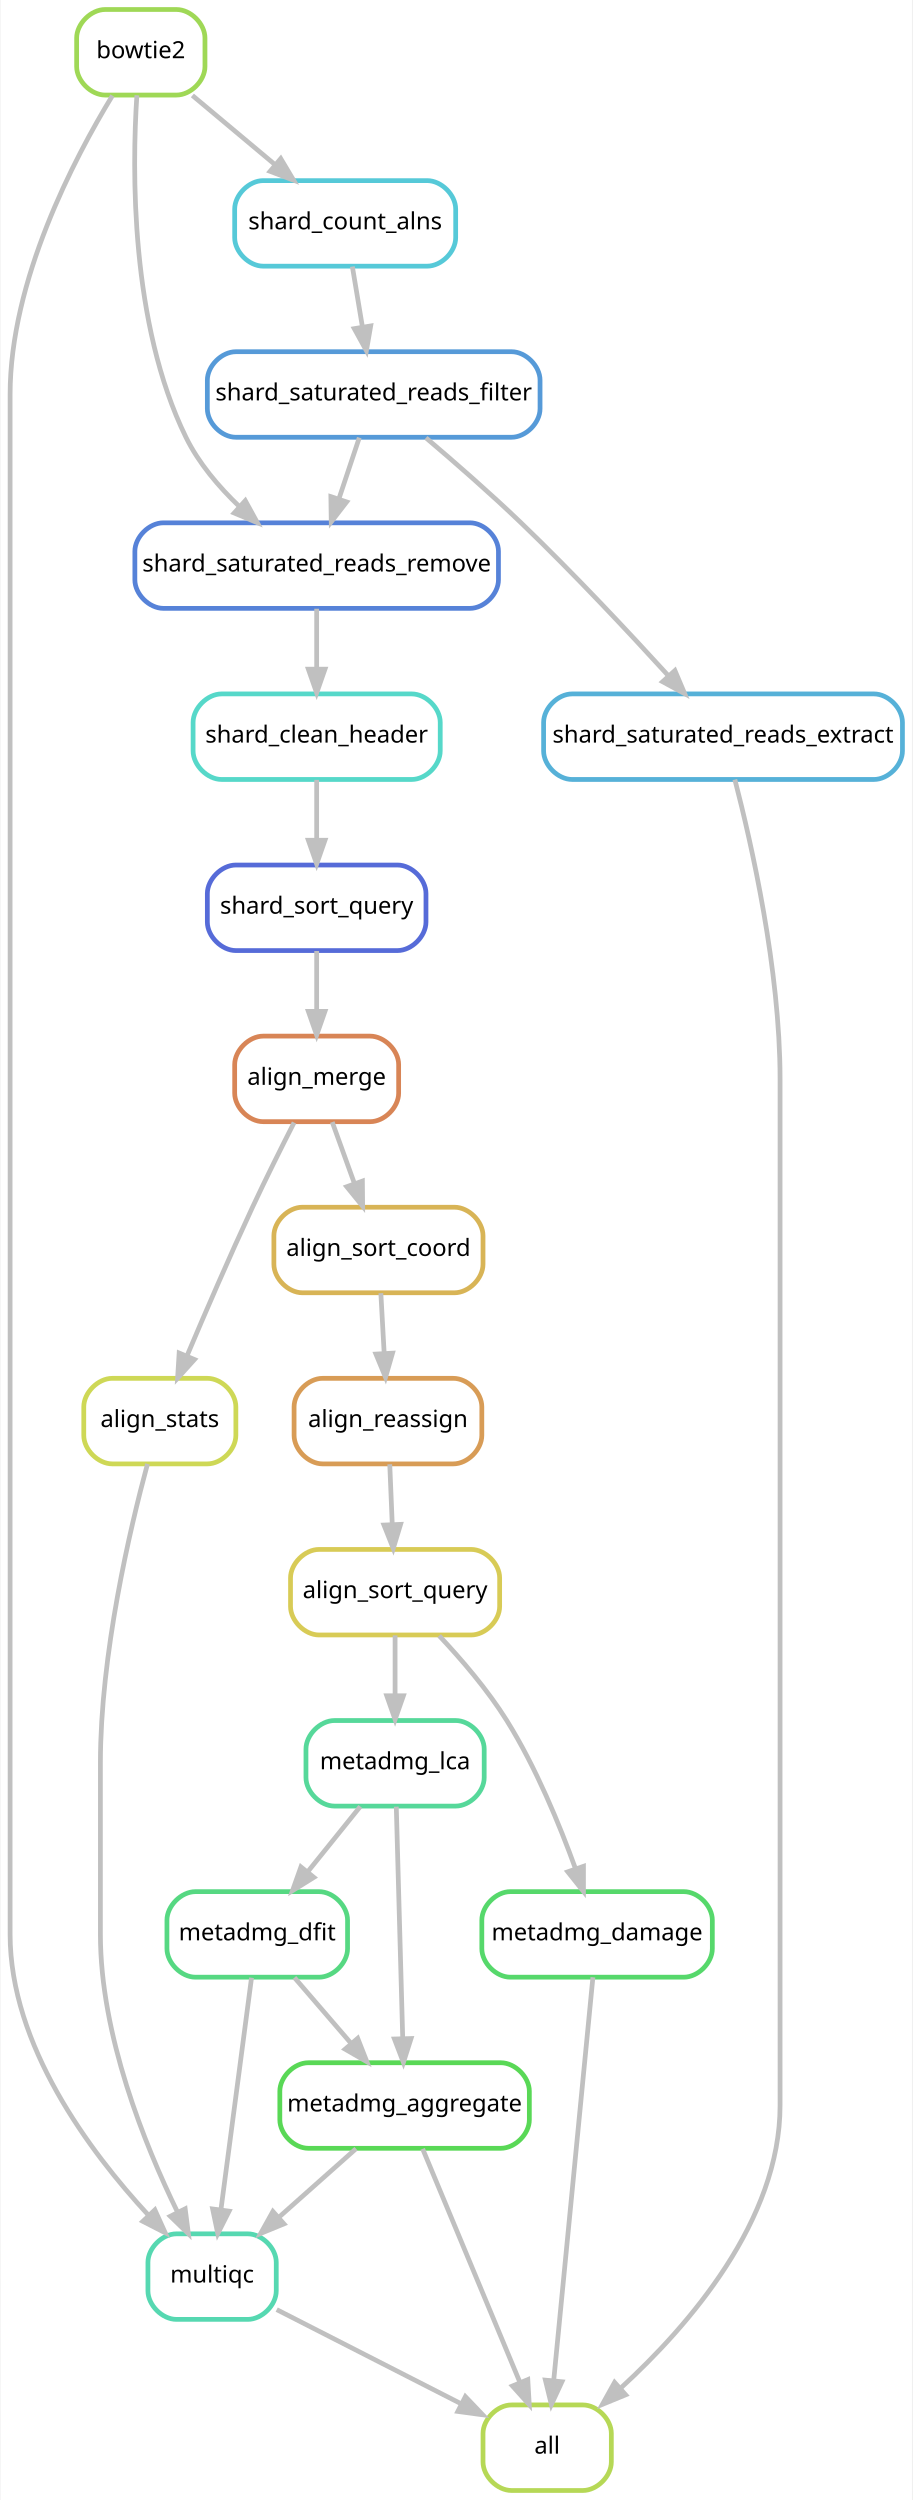
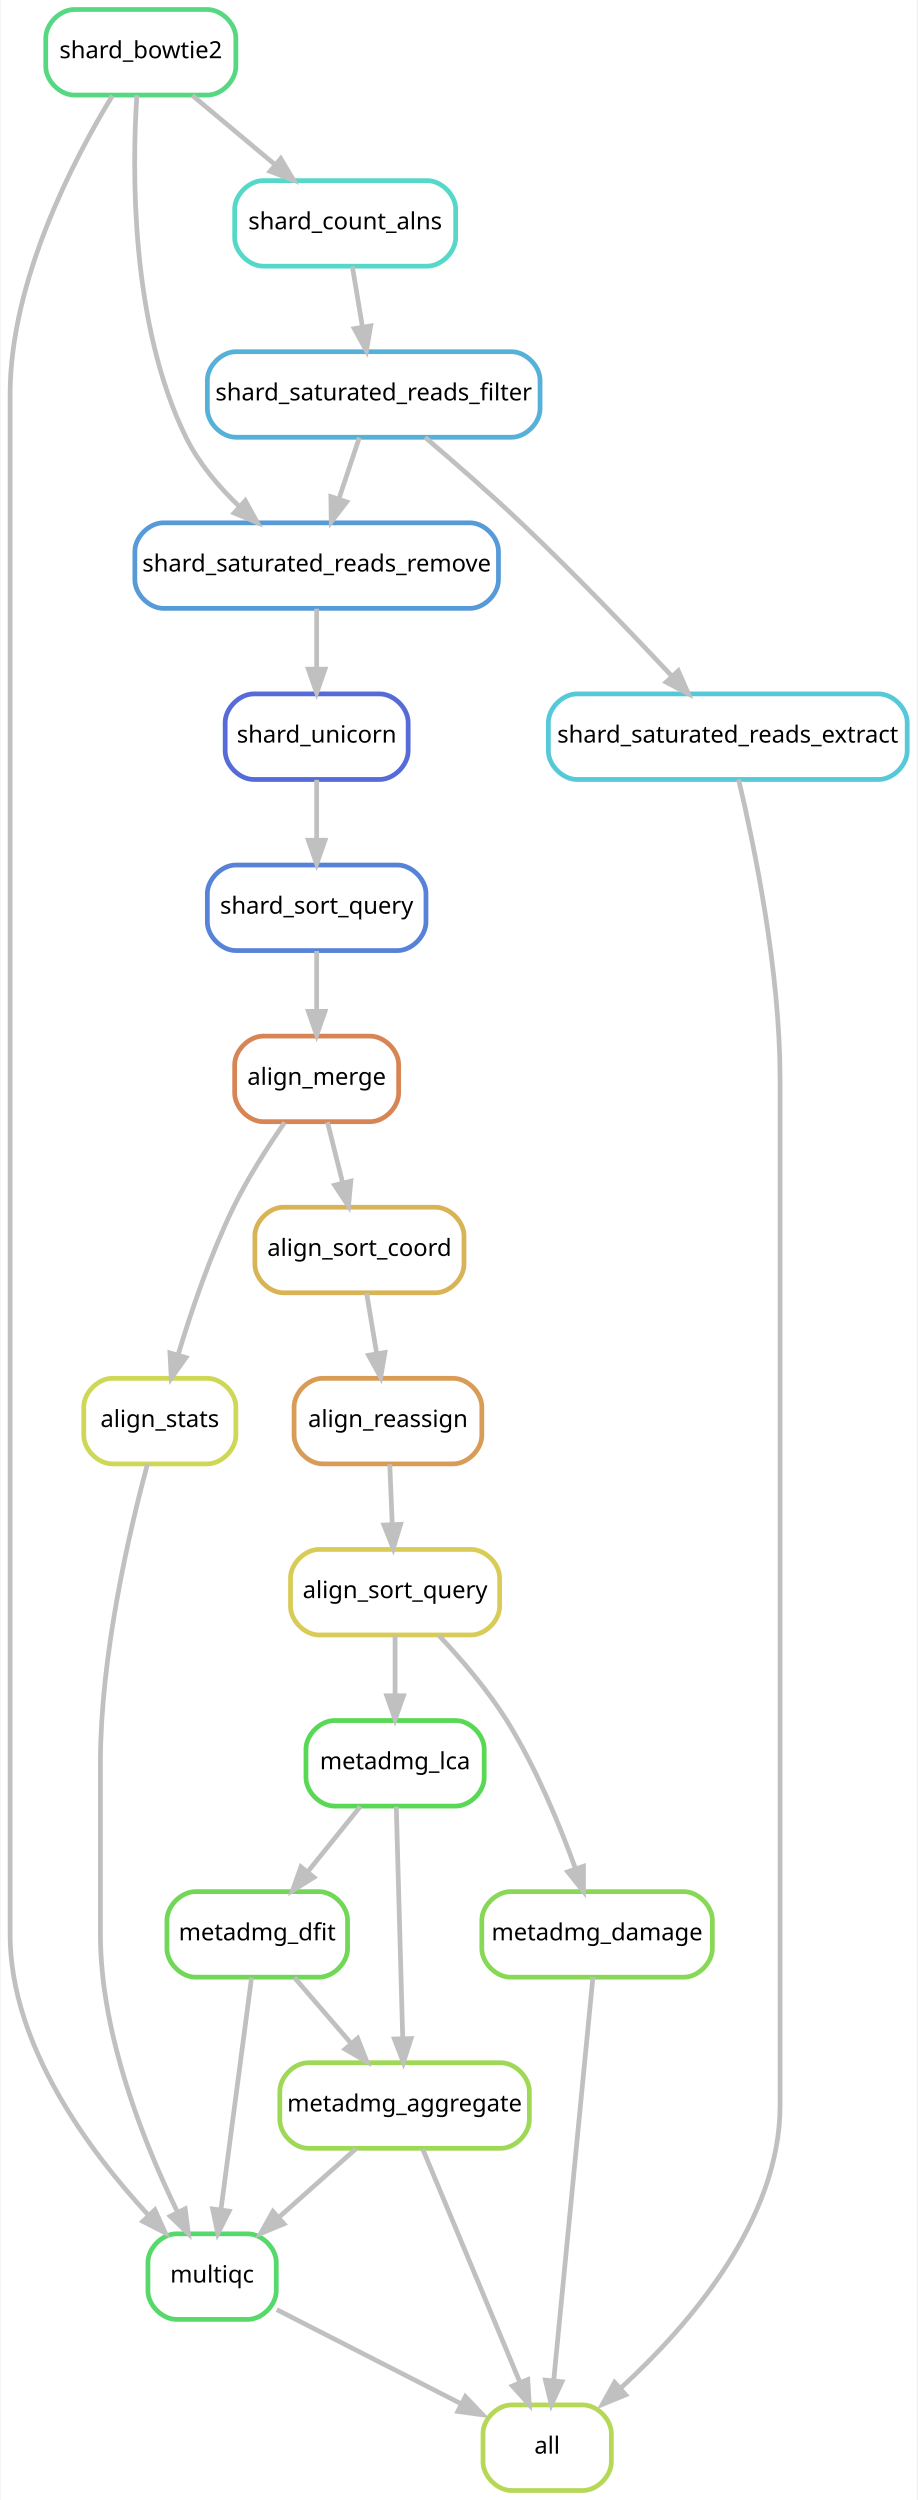
- <svg xmlns="http://www.w3.org/2000/svg" width="384pt" height="1052pt" viewBox="0.00 0.00 383.50 1052.00">
+ <svg xmlns="http://www.w3.org/2000/svg" width="386pt" height="1052pt" viewBox="0.00 0.00 385.50 1052.00">
  <g id="graph0" class="graph" transform="scale(1 1) rotate(0) translate(4 1048)">
-     <polygon fill="#ffffff" stroke="transparent" points="-4,4 -4,-1048 379.5,-1048 379.5,4 -4,4" />
+     <polygon fill="#ffffff" stroke="transparent" points="-4,4 -4,-1048 381.5,-1048 381.5,4 -4,4" />
    <g id="node1" class="node">
      <path fill="none" stroke="#b6d856" stroke-width="2" d="M241,-36C241,-36 211,-36 211,-36 205,-36 199,-30 199,-24 199,-24 199,-12 199,-12 199,-6 205,0 211,0 211,0 241,0 241,0 247,0 253,-6 253,-12 253,-12 253,-24 253,-24 253,-30 247,-36 241,-36" />
      <text text-anchor="middle" x="226" y="-15.5" font-family="sans" font-size="10.00" fill="#000000">all</text>
    </g>
    <g id="node2" class="node">
-       <path fill="none" stroke="#56d8b1" stroke-width="2" d="M100,-108C100,-108 70,-108 70,-108 64,-108 58,-102 58,-96 58,-96 58,-84 58,-84 58,-78 64,-72 70,-72 70,-72 100,-72 100,-72 106,-72 112,-78 112,-84 112,-84 112,-96 112,-96 112,-102 106,-108 100,-108" />
+       <path fill="none" stroke="#56d86b" stroke-width="2" d="M100,-108C100,-108 70,-108 70,-108 64,-108 58,-102 58,-96 58,-96 58,-84 58,-84 58,-78 64,-72 70,-72 70,-72 100,-72 100,-72 106,-72 112,-78 112,-84 112,-84 112,-96 112,-96 112,-102 106,-108 100,-108" />
      <text text-anchor="middle" x="85" y="-87.5" font-family="sans" font-size="10.00" fill="#000000">multiqc</text>
    </g>
-     <g id="edge1" class="edge">
+     <g id="edge4" class="edge">
      <path fill="none" stroke="#c0c0c0" stroke-width="2" d="M112.186,-76.118C134.228,-64.862 165.493,-48.897 189.678,-36.547" />
      <polygon fill="#c0c0c0" stroke="#c0c0c0" stroke-width="2" points="191.583,-39.505 198.897,-31.84 188.399,-33.27 191.583,-39.505" />
    </g>
    <g id="node3" class="node">
-       <path fill="none" stroke="#9fd856" stroke-width="2" d="M70,-1044C70,-1044 40,-1044 40,-1044 34,-1044 28,-1038 28,-1032 28,-1032 28,-1020 28,-1020 28,-1014 34,-1008 40,-1008 40,-1008 70,-1008 70,-1008 76,-1008 82,-1014 82,-1020 82,-1020 82,-1032 82,-1032 82,-1038 76,-1044 70,-1044" />
-       <text text-anchor="middle" x="55" y="-1023.5" font-family="sans" font-size="10.00" fill="#000000">bowtie2</text>
+       <path fill="none" stroke="#56d882" stroke-width="2" d="M83,-1044C83,-1044 27,-1044 27,-1044 21,-1044 15,-1038 15,-1032 15,-1032 15,-1020 15,-1020 15,-1014 21,-1008 27,-1008 27,-1008 83,-1008 83,-1008 89,-1008 95,-1014 95,-1020 95,-1020 95,-1032 95,-1032 95,-1038 89,-1044 83,-1044" />
+       <text text-anchor="middle" x="55" y="-1023.5" font-family="sans" font-size="10.00" fill="#000000">shard_bowtie2</text>
    </g>
-     <g id="edge6" class="edge">
+     <g id="edge5" class="edge">
      <path fill="none" stroke="#c0c0c0" stroke-width="2" d="M43.066,-1007.755C26.89,-981.219 0,-929.903 0,-882 0,-882 0,-882 0,-234 0,-187.497 33.281,-142.809 58.193,-115.872" />
      <polygon fill="#c0c0c0" stroke="#c0c0c0" stroke-width="2" points="60.921,-118.084 65.286,-108.43 55.853,-113.254 60.921,-118.084" />
    </g>
    <g id="node8" class="node">
-       <path fill="none" stroke="#5682d8" stroke-width="2" d="M193.5,-828C193.5,-828 64.5,-828 64.5,-828 58.5,-828 52.5,-822 52.5,-816 52.5,-816 52.5,-804 52.5,-804 52.5,-798 58.5,-792 64.5,-792 64.5,-792 193.5,-792 193.5,-792 199.5,-792 205.5,-798 205.5,-804 205.5,-804 205.5,-816 205.5,-816 205.5,-822 199.5,-828 193.5,-828" />
+       <path fill="none" stroke="#569ad8" stroke-width="2" d="M193.5,-828C193.5,-828 64.5,-828 64.5,-828 58.5,-828 52.5,-822 52.5,-816 52.5,-816 52.5,-804 52.5,-804 52.5,-798 58.5,-792 64.5,-792 64.5,-792 193.5,-792 193.5,-792 199.5,-792 205.5,-798 205.5,-804 205.5,-804 205.5,-816 205.5,-816 205.5,-822 199.5,-828 193.5,-828" />
      <text text-anchor="middle" x="129" y="-807.5" font-family="sans" font-size="10.00" fill="#000000">shard_saturated_reads_remove</text>
    </g>
-     <g id="edge14" class="edge">
+     <g id="edge13" class="edge">
      <path fill="none" stroke="#c0c0c0" stroke-width="2" d="M53.351,-1007.901C51.307,-976.764 50.572,-911.806 74,-864 79.329,-853.126 87.763,-843.192 96.441,-834.893" />
      <polygon fill="#c0c0c0" stroke="#c0c0c0" stroke-width="2" points="98.966,-837.329 104.057,-828.038 94.283,-832.126 98.966,-837.329" />
    </g>
    <g id="node10" class="node">
-       <path fill="none" stroke="#56c9d8" stroke-width="2" d="M175.5,-972C175.5,-972 106.5,-972 106.5,-972 100.5,-972 94.5,-966 94.5,-960 94.5,-960 94.5,-948 94.5,-948 94.5,-942 100.5,-936 106.5,-936 106.5,-936 175.5,-936 175.5,-936 181.5,-936 187.5,-942 187.5,-948 187.5,-948 187.5,-960 187.5,-960 187.5,-966 181.5,-972 175.5,-972" />
+       <path fill="none" stroke="#56d8c9" stroke-width="2" d="M175.5,-972C175.5,-972 106.5,-972 106.5,-972 100.5,-972 94.5,-966 94.5,-960 94.5,-960 94.5,-948 94.5,-948 94.5,-942 100.5,-936 106.5,-936 106.5,-936 175.5,-936 175.5,-936 181.5,-936 187.5,-942 187.5,-948 187.5,-948 187.5,-960 187.5,-960 187.5,-966 181.5,-972 175.5,-972" />
      <text text-anchor="middle" x="141" y="-951.5" font-family="sans" font-size="10.00" fill="#000000">shard_count_alns</text>
    </g>
    <g id="edge16" class="edge">
      <path fill="none" stroke="#c0c0c0" stroke-width="2" d="M76.701,-1007.831C87.192,-999.048 99.945,-988.371 111.319,-978.849" />
      <polygon fill="#c0c0c0" stroke="#c0c0c0" stroke-width="2" points="113.885,-981.266 119.305,-972.163 109.391,-975.899 113.885,-981.266" />
    </g>
    <g id="node4" class="node">
      <path fill="none" stroke="#ced856" stroke-width="2" d="M83,-468C83,-468 43,-468 43,-468 37,-468 31,-462 31,-456 31,-456 31,-444 31,-444 31,-438 37,-432 43,-432 43,-432 83,-432 83,-432 89,-432 95,-438 95,-444 95,-444 95,-456 95,-456 95,-462 89,-468 83,-468" />
      <text text-anchor="middle" x="63" y="-447.5" font-family="sans" font-size="10.00" fill="#000000">align_stats</text>
    </g>
-     <g id="edge8" class="edge">
+     <g id="edge7" class="edge">
      <path fill="none" stroke="#c0c0c0" stroke-width="2" d="M57.82,-431.989C50.497,-404.895 38,-351.927 38,-306 38,-306 38,-306 38,-234 38,-191.656 56.593,-145.612 70.391,-117.273" />
      <polygon fill="#c0c0c0" stroke="#c0c0c0" stroke-width="2" points="73.675,-118.53 75.032,-108.023 67.419,-115.391 73.675,-118.53" />
    </g>
    <g id="node5" class="node">
      <path fill="none" stroke="#d88556" stroke-width="2" d="M151.5,-612C151.5,-612 106.5,-612 106.5,-612 100.5,-612 94.5,-606 94.5,-600 94.5,-600 94.5,-588 94.5,-588 94.5,-582 100.5,-576 106.5,-576 106.5,-576 151.5,-576 151.5,-576 157.5,-576 163.5,-582 163.5,-588 163.5,-588 163.5,-600 163.5,-600 163.5,-606 157.5,-612 151.5,-612" />
      <text text-anchor="middle" x="129" y="-591.5" font-family="sans" font-size="10.00" fill="#000000">align_merge</text>
    </g>
    <g id="edge9" class="edge">
-       <path fill="none" stroke="#c0c0c0" stroke-width="2" d="M119.501,-575.627C114.209,-565.238 107.581,-551.97 102,-540 92.285,-519.164 81.971,-495.276 74.391,-477.348" />
-       <polygon fill="#c0c0c0" stroke="#c0c0c0" stroke-width="2" points="77.587,-475.919 70.483,-468.059 71.135,-478.634 77.587,-475.919" />
+       <path fill="none" stroke="#c0c0c0" stroke-width="2" d="M115.52,-575.668C108.469,-565.512 100.068,-552.454 94,-540 84.212,-519.912 76.116,-495.937 70.654,-477.784" />
+       <polygon fill="#c0c0c0" stroke="#c0c0c0" stroke-width="2" points="73.989,-476.718 67.824,-468.102 67.27,-478.682 73.989,-476.718" />
    </g>
    <g id="node15" class="node">
-       <path fill="none" stroke="#d8b456" stroke-width="2" d="M187,-540C187,-540 123,-540 123,-540 117,-540 111,-534 111,-528 111,-528 111,-516 111,-516 111,-510 117,-504 123,-504 123,-504 187,-504 187,-504 193,-504 199,-510 199,-516 199,-516 199,-528 199,-528 199,-534 193,-540 187,-540" />
-       <text text-anchor="middle" x="155" y="-519.5" font-family="sans" font-size="10.00" fill="#000000">align_sort_coord</text>
+       <path fill="none" stroke="#d8b456" stroke-width="2" d="M179,-540C179,-540 115,-540 115,-540 109,-540 103,-534 103,-528 103,-528 103,-516 103,-516 103,-510 109,-504 115,-504 115,-504 179,-504 179,-504 185,-504 191,-510 191,-516 191,-516 191,-528 191,-528 191,-534 185,-540 179,-540" />
+       <text text-anchor="middle" x="147" y="-519.5" font-family="sans" font-size="10.00" fill="#000000">align_sort_coord</text>
    </g>
    <g id="edge21" class="edge">
-       <path fill="none" stroke="#c0c0c0" stroke-width="2" d="M135.561,-575.831C138.403,-567.962 141.794,-558.571 144.942,-549.853" />
-       <polygon fill="#c0c0c0" stroke="#c0c0c0" stroke-width="2" points="148.246,-551.008 148.351,-540.413 141.662,-548.63 148.246,-551.008" />
+       <path fill="none" stroke="#c0c0c0" stroke-width="2" d="M133.542,-575.831C135.488,-568.046 137.807,-558.773 139.966,-550.135" />
+       <polygon fill="#c0c0c0" stroke="#c0c0c0" stroke-width="2" points="143.367,-550.964 142.397,-540.413 136.576,-549.266 143.367,-550.964" />
    </g>
    <g id="node6" class="node">
-       <path fill="none" stroke="#566bd8" stroke-width="2" d="M163,-684C163,-684 95,-684 95,-684 89,-684 83,-678 83,-672 83,-672 83,-660 83,-660 83,-654 89,-648 95,-648 95,-648 163,-648 163,-648 169,-648 175,-654 175,-660 175,-660 175,-672 175,-672 175,-678 169,-684 163,-684" />
+       <path fill="none" stroke="#5682d8" stroke-width="2" d="M163,-684C163,-684 95,-684 95,-684 89,-684 83,-678 83,-672 83,-672 83,-660 83,-660 83,-654 89,-648 95,-648 95,-648 163,-648 163,-648 169,-648 175,-654 175,-660 175,-660 175,-672 175,-672 175,-678 169,-684 163,-684" />
      <text text-anchor="middle" x="129" y="-663.5" font-family="sans" font-size="10.00" fill="#000000">shard_sort_query</text>
    </g>
    <g id="edge10" class="edge">
      <path fill="none" stroke="#c0c0c0" stroke-width="2" d="M129,-647.831C129,-640.131 129,-630.974 129,-622.417" />
      <polygon fill="#c0c0c0" stroke="#c0c0c0" stroke-width="2" points="132.5,-622.413 129,-612.413 125.5,-622.413 132.5,-622.413" />
    </g>
    <g id="node7" class="node">
-       <path fill="none" stroke="#56d8c9" stroke-width="2" d="M169,-756C169,-756 89,-756 89,-756 83,-756 77,-750 77,-744 77,-744 77,-732 77,-732 77,-726 83,-720 89,-720 89,-720 169,-720 169,-720 175,-720 181,-726 181,-732 181,-732 181,-744 181,-744 181,-750 175,-756 169,-756" />
-       <text text-anchor="middle" x="129" y="-735.5" font-family="sans" font-size="10.00" fill="#000000">shard_clean_header</text>
+       <path fill="none" stroke="#566bd8" stroke-width="2" d="M155.5,-756C155.5,-756 102.5,-756 102.5,-756 96.5,-756 90.5,-750 90.5,-744 90.5,-744 90.5,-732 90.5,-732 90.5,-726 96.5,-720 102.5,-720 102.5,-720 155.5,-720 155.5,-720 161.5,-720 167.5,-726 167.5,-732 167.5,-732 167.5,-744 167.5,-744 167.5,-750 161.5,-756 155.5,-756" />
+       <text text-anchor="middle" x="129" y="-735.5" font-family="sans" font-size="10.00" fill="#000000">shard_unicorn</text>
    </g>
    <g id="edge11" class="edge">
      <path fill="none" stroke="#c0c0c0" stroke-width="2" d="M129,-719.831C129,-712.131 129,-702.974 129,-694.417" />
      <polygon fill="#c0c0c0" stroke="#c0c0c0" stroke-width="2" points="132.5,-694.413 129,-684.413 125.5,-694.413 132.5,-694.413" />
    </g>
    <g id="edge12" class="edge">
      <path fill="none" stroke="#c0c0c0" stroke-width="2" d="M129,-791.831C129,-784.131 129,-774.974 129,-766.417" />
      <polygon fill="#c0c0c0" stroke="#c0c0c0" stroke-width="2" points="132.5,-766.413 129,-756.413 125.5,-766.413 132.5,-766.413" />
    </g>
    <g id="node9" class="node">
-       <path fill="none" stroke="#569ad8" stroke-width="2" d="M211,-900C211,-900 95,-900 95,-900 89,-900 83,-894 83,-888 83,-888 83,-876 83,-876 83,-870 89,-864 95,-864 95,-864 211,-864 211,-864 217,-864 223,-870 223,-876 223,-876 223,-888 223,-888 223,-894 217,-900 211,-900" />
+       <path fill="none" stroke="#56b1d8" stroke-width="2" d="M211,-900C211,-900 95,-900 95,-900 89,-900 83,-894 83,-888 83,-888 83,-876 83,-876 83,-870 89,-864 95,-864 95,-864 211,-864 211,-864 217,-864 223,-870 223,-876 223,-876 223,-888 223,-888 223,-894 217,-900 211,-900" />
      <text text-anchor="middle" x="153" y="-879.5" font-family="sans" font-size="10.00" fill="#000000">shard_saturated_reads_filter</text>
    </g>
-     <g id="edge13" class="edge">
+     <g id="edge14" class="edge">
      <path fill="none" stroke="#c0c0c0" stroke-width="2" d="M146.944,-863.831C144.349,-856.046 141.258,-846.773 138.378,-838.135" />
      <polygon fill="#c0c0c0" stroke="#c0c0c0" stroke-width="2" points="141.62,-836.793 135.138,-828.413 134.98,-839.007 141.62,-836.793" />
    </g>
    <g id="node17" class="node">
-       <path fill="none" stroke="#56b1d8" stroke-width="2" d="M363.5,-756C363.5,-756 236.5,-756 236.5,-756 230.5,-756 224.5,-750 224.5,-744 224.5,-744 224.5,-732 224.5,-732 224.5,-726 230.5,-720 236.5,-720 236.5,-720 363.5,-720 363.5,-720 369.5,-720 375.5,-726 375.5,-732 375.5,-732 375.5,-744 375.5,-744 375.5,-750 369.5,-756 363.5,-756" />
-       <text text-anchor="middle" x="300" y="-735.5" font-family="sans" font-size="10.00" fill="#000000">shard_saturated_reads_extract</text>
+       <path fill="none" stroke="#56c9d8" stroke-width="2" d="M365.5,-756C365.5,-756 238.5,-756 238.5,-756 232.5,-756 226.5,-750 226.5,-744 226.5,-744 226.5,-732 226.5,-732 226.5,-726 232.5,-720 238.5,-720 238.5,-720 365.5,-720 365.5,-720 371.5,-720 377.5,-726 377.5,-732 377.5,-732 377.5,-744 377.5,-744 377.5,-750 371.5,-756 365.5,-756" />
+       <text text-anchor="middle" x="302" y="-735.5" font-family="sans" font-size="10.00" fill="#000000">shard_saturated_reads_extract</text>
    </g>
    <g id="edge24" class="edge">
-       <path fill="none" stroke="#c0c0c0" stroke-width="2" d="M174.981,-863.761C187.048,-853.524 202.132,-840.36 215,-828 236.836,-807.027 260.38,-781.882 277.139,-763.509" />
-       <polygon fill="#c0c0c0" stroke="#c0c0c0" stroke-width="2" points="279.752,-765.837 283.881,-756.081 274.568,-761.133 279.752,-765.837" />
+       <path fill="none" stroke="#c0c0c0" stroke-width="2" d="M174.636,-863.947C186.733,-853.658 201.957,-840.383 215,-828 237.202,-806.921 261.315,-781.787 278.512,-763.445" />
+       <polygon fill="#c0c0c0" stroke="#c0c0c0" stroke-width="2" points="281.167,-765.729 285.433,-756.031 276.05,-760.952 281.167,-765.729" />
    </g>
    <g id="edge15" class="edge">
      <path fill="none" stroke="#c0c0c0" stroke-width="2" d="M144.028,-935.831C145.311,-928.131 146.838,-918.974 148.264,-910.417" />
      <polygon fill="#c0c0c0" stroke="#c0c0c0" stroke-width="2" points="151.739,-910.853 149.931,-900.413 144.835,-909.702 151.739,-910.853" />
    </g>
    <g id="node11" class="node">
-       <path fill="none" stroke="#56d882" stroke-width="2" d="M130,-252C130,-252 78,-252 78,-252 72,-252 66,-246 66,-240 66,-240 66,-228 66,-228 66,-222 72,-216 78,-216 78,-216 130,-216 130,-216 136,-216 142,-222 142,-228 142,-228 142,-240 142,-240 142,-246 136,-252 130,-252" />
+       <path fill="none" stroke="#70d856" stroke-width="2" d="M130,-252C130,-252 78,-252 78,-252 72,-252 66,-246 66,-240 66,-240 66,-228 66,-228 66,-222 72,-216 78,-216 78,-216 130,-216 130,-216 136,-216 142,-222 142,-228 142,-228 142,-240 142,-240 142,-246 136,-252 130,-252" />
      <text text-anchor="middle" x="104" y="-231.5" font-family="sans" font-size="10.00" fill="#000000">metadmg_dfit</text>
    </g>
-     <g id="edge5" class="edge">
+     <g id="edge8" class="edge">
      <path fill="none" stroke="#c0c0c0" stroke-width="2" d="M101.594,-215.762C98.353,-191.201 92.553,-147.247 88.741,-118.354" />
      <polygon fill="#c0c0c0" stroke="#c0c0c0" stroke-width="2" points="92.165,-117.546 87.387,-108.09 85.225,-118.462 92.165,-117.546" />
    </g>
    <g id="node16" class="node">
-       <path fill="none" stroke="#59d856" stroke-width="2" d="M206.5,-180C206.5,-180 125.5,-180 125.5,-180 119.5,-180 113.5,-174 113.5,-168 113.5,-168 113.5,-156 113.5,-156 113.5,-150 119.5,-144 125.5,-144 125.5,-144 206.5,-144 206.5,-144 212.5,-144 218.5,-150 218.5,-156 218.5,-156 218.5,-168 218.5,-168 218.5,-174 212.5,-180 206.5,-180" />
+       <path fill="none" stroke="#9fd856" stroke-width="2" d="M206.5,-180C206.5,-180 125.5,-180 125.5,-180 119.5,-180 113.5,-174 113.5,-168 113.5,-168 113.5,-156 113.5,-156 113.5,-150 119.5,-144 125.5,-144 125.5,-144 206.5,-144 206.5,-144 212.5,-144 218.5,-150 218.5,-156 218.5,-156 218.5,-168 218.5,-168 218.5,-174 212.5,-180 206.5,-180" />
      <text text-anchor="middle" x="166" y="-159.5" font-family="sans" font-size="10.00" fill="#000000">metadmg_aggregate</text>
    </g>
-     <g id="edge22" class="edge">
+     <g id="edge23" class="edge">
      <path fill="none" stroke="#c0c0c0" stroke-width="2" d="M119.645,-215.831C126.859,-207.454 135.557,-197.353 143.46,-188.175" />
      <polygon fill="#c0c0c0" stroke="#c0c0c0" stroke-width="2" points="146.271,-190.275 150.144,-180.413 140.967,-185.707 146.271,-190.275" />
    </g>
    <g id="node12" class="node">
-       <path fill="none" stroke="#56d89a" stroke-width="2" d="M187.5,-324C187.5,-324 136.5,-324 136.5,-324 130.5,-324 124.5,-318 124.5,-312 124.5,-312 124.5,-300 124.5,-300 124.5,-294 130.5,-288 136.5,-288 136.5,-288 187.5,-288 187.5,-288 193.5,-288 199.5,-294 199.5,-300 199.5,-300 199.5,-312 199.5,-312 199.5,-318 193.5,-324 187.5,-324" />
+       <path fill="none" stroke="#59d856" stroke-width="2" d="M187.5,-324C187.5,-324 136.5,-324 136.5,-324 130.5,-324 124.5,-318 124.5,-312 124.5,-312 124.5,-300 124.5,-300 124.5,-294 130.5,-288 136.5,-288 136.5,-288 187.5,-288 187.5,-288 193.5,-288 199.5,-294 199.5,-300 199.5,-300 199.5,-312 199.5,-312 199.5,-318 193.5,-324 187.5,-324" />
      <text text-anchor="middle" x="162" y="-303.5" font-family="sans" font-size="10.00" fill="#000000">metadmg_lca</text>
    </g>
    <g id="edge17" class="edge">
      <path fill="none" stroke="#c0c0c0" stroke-width="2" d="M147.364,-287.831C140.684,-279.539 132.643,-269.557 125.31,-260.453" />
      <polygon fill="#c0c0c0" stroke="#c0c0c0" stroke-width="2" points="127.832,-258.005 118.833,-252.413 122.381,-262.397 127.832,-258.005" />
    </g>
-     <g id="edge23" class="edge">
+     <g id="edge22" class="edge">
      <path fill="none" stroke="#c0c0c0" stroke-width="2" d="M162.507,-287.762C163.189,-263.201 164.41,-219.247 165.212,-190.354" />
      <polygon fill="#c0c0c0" stroke="#c0c0c0" stroke-width="2" points="168.718,-190.183 165.498,-180.09 161.721,-189.988 168.718,-190.183" />
    </g>
    <g id="node13" class="node">
      <path fill="none" stroke="#d8cb56" stroke-width="2" d="M194,-396C194,-396 130,-396 130,-396 124,-396 118,-390 118,-384 118,-384 118,-372 118,-372 118,-366 124,-360 130,-360 130,-360 194,-360 194,-360 200,-360 206,-366 206,-372 206,-372 206,-384 206,-384 206,-390 200,-396 194,-396" />
      <text text-anchor="middle" x="162" y="-375.5" font-family="sans" font-size="10.00" fill="#000000">align_sort_query</text>
    </g>
    <g id="edge18" class="edge">
      <path fill="none" stroke="#c0c0c0" stroke-width="2" d="M162,-359.831C162,-352.131 162,-342.974 162,-334.417" />
      <polygon fill="#c0c0c0" stroke="#c0c0c0" stroke-width="2" points="165.5,-334.413 162,-324.413 158.5,-334.413 165.5,-334.413" />
    </g>
    <g id="node18" class="node">
-       <path fill="none" stroke="#56d86b" stroke-width="2" d="M283.5,-252C283.5,-252 210.5,-252 210.5,-252 204.5,-252 198.5,-246 198.5,-240 198.5,-240 198.5,-228 198.5,-228 198.5,-222 204.5,-216 210.5,-216 210.5,-216 283.5,-216 283.5,-216 289.5,-216 295.5,-222 295.5,-228 295.5,-228 295.5,-240 295.5,-240 295.5,-246 289.5,-252 283.5,-252" />
+       <path fill="none" stroke="#88d856" stroke-width="2" d="M283.5,-252C283.5,-252 210.5,-252 210.5,-252 204.5,-252 198.5,-246 198.5,-240 198.5,-240 198.5,-228 198.5,-228 198.5,-222 204.5,-216 210.5,-216 210.5,-216 283.5,-216 283.5,-216 289.5,-216 295.5,-222 295.5,-228 295.5,-228 295.5,-240 295.5,-240 295.5,-246 289.5,-252 283.5,-252" />
      <text text-anchor="middle" x="247" y="-231.5" font-family="sans" font-size="10.00" fill="#000000">metadmg_damage</text>
    </g>
    <g id="edge25" class="edge">
      <path fill="none" stroke="#c0c0c0" stroke-width="2" d="M180.553,-359.677C189.923,-349.731 200.973,-336.864 209,-324 221.273,-304.332 231.273,-280.009 237.929,-261.609" />
      <polygon fill="#c0c0c0" stroke="#c0c0c0" stroke-width="2" points="241.27,-262.658 241.275,-252.063 234.664,-260.342 241.27,-262.658" />
    </g>
    <g id="node14" class="node">
      <path fill="none" stroke="#d89c56" stroke-width="2" d="M186.5,-468C186.5,-468 131.5,-468 131.5,-468 125.5,-468 119.5,-462 119.5,-456 119.5,-456 119.5,-444 119.5,-444 119.5,-438 125.5,-432 131.5,-432 131.5,-432 186.5,-432 186.5,-432 192.5,-432 198.5,-438 198.5,-444 198.5,-444 198.5,-456 198.5,-456 198.5,-462 192.5,-468 186.5,-468" />
      <text text-anchor="middle" x="159" y="-447.5" font-family="sans" font-size="10.00" fill="#000000">align_reassign</text>
    </g>
    <g id="edge19" class="edge">
      <path fill="none" stroke="#c0c0c0" stroke-width="2" d="M159.757,-431.831C160.078,-424.131 160.459,-414.974 160.816,-406.417" />
      <polygon fill="#c0c0c0" stroke="#c0c0c0" stroke-width="2" points="164.313,-406.55 161.233,-396.413 157.319,-406.259 164.313,-406.55" />
    </g>
    <g id="edge20" class="edge">
-       <path fill="none" stroke="#c0c0c0" stroke-width="2" d="M156.009,-503.831C156.437,-496.131 156.946,-486.974 157.421,-478.417" />
-       <polygon fill="#c0c0c0" stroke="#c0c0c0" stroke-width="2" points="160.917,-478.592 157.977,-468.413 153.928,-478.204 160.917,-478.592" />
+       <path fill="none" stroke="#c0c0c0" stroke-width="2" d="M150.028,-503.831C151.311,-496.131 152.838,-486.974 154.264,-478.417" />
+       <polygon fill="#c0c0c0" stroke="#c0c0c0" stroke-width="2" points="157.739,-478.853 155.931,-468.413 150.835,-477.702 157.739,-478.853" />
    </g>
    <g id="edge3" class="edge">
      <path fill="none" stroke="#c0c0c0" stroke-width="2" d="M173.599,-143.762C183.923,-118.985 202.47,-74.471 214.502,-45.594" />
      <polygon fill="#c0c0c0" stroke="#c0c0c0" stroke-width="2" points="217.847,-46.667 218.463,-36.09 211.386,-43.974 217.847,-46.667" />
    </g>
-     <g id="edge7" class="edge">
+     <g id="edge6" class="edge">
      <path fill="none" stroke="#c0c0c0" stroke-width="2" d="M145.56,-143.831C135.679,-135.048 123.668,-124.371 112.955,-114.849" />
      <polygon fill="#c0c0c0" stroke="#c0c0c0" stroke-width="2" points="115.233,-112.191 105.433,-108.163 110.582,-117.422 115.233,-112.191" />
    </g>
-     <g id="edge4" class="edge">
-       <path fill="none" stroke="#c0c0c0" stroke-width="2" d="M304.973,-719.975C312.003,-692.864 324,-639.874 324,-594 324,-594 324,-594 324,-162 324,-113.627 285.737,-69.483 257.029,-43.17" />
+     <g id="edge1" class="edge">
+       <path fill="none" stroke="#c0c0c0" stroke-width="2" d="M306.558,-719.95C313.002,-692.806 324,-639.775 324,-594 324,-594 324,-594 324,-162 324,-113.627 285.737,-69.483 257.029,-43.17" />
      <polygon fill="#c0c0c0" stroke="#c0c0c0" stroke-width="2" points="259.024,-40.26 249.225,-36.232 254.373,-45.492 259.024,-40.26" />
    </g>
    <g id="edge2" class="edge">
      <path fill="none" stroke="#c0c0c0" stroke-width="2" d="M245.246,-215.956C241.586,-178.314 233.115,-91.187 228.734,-46.125" />
      <polygon fill="#c0c0c0" stroke="#c0c0c0" stroke-width="2" points="232.215,-45.759 227.764,-36.145 225.248,-46.437 232.215,-45.759" />
    </g>
  </g>
</svg>
